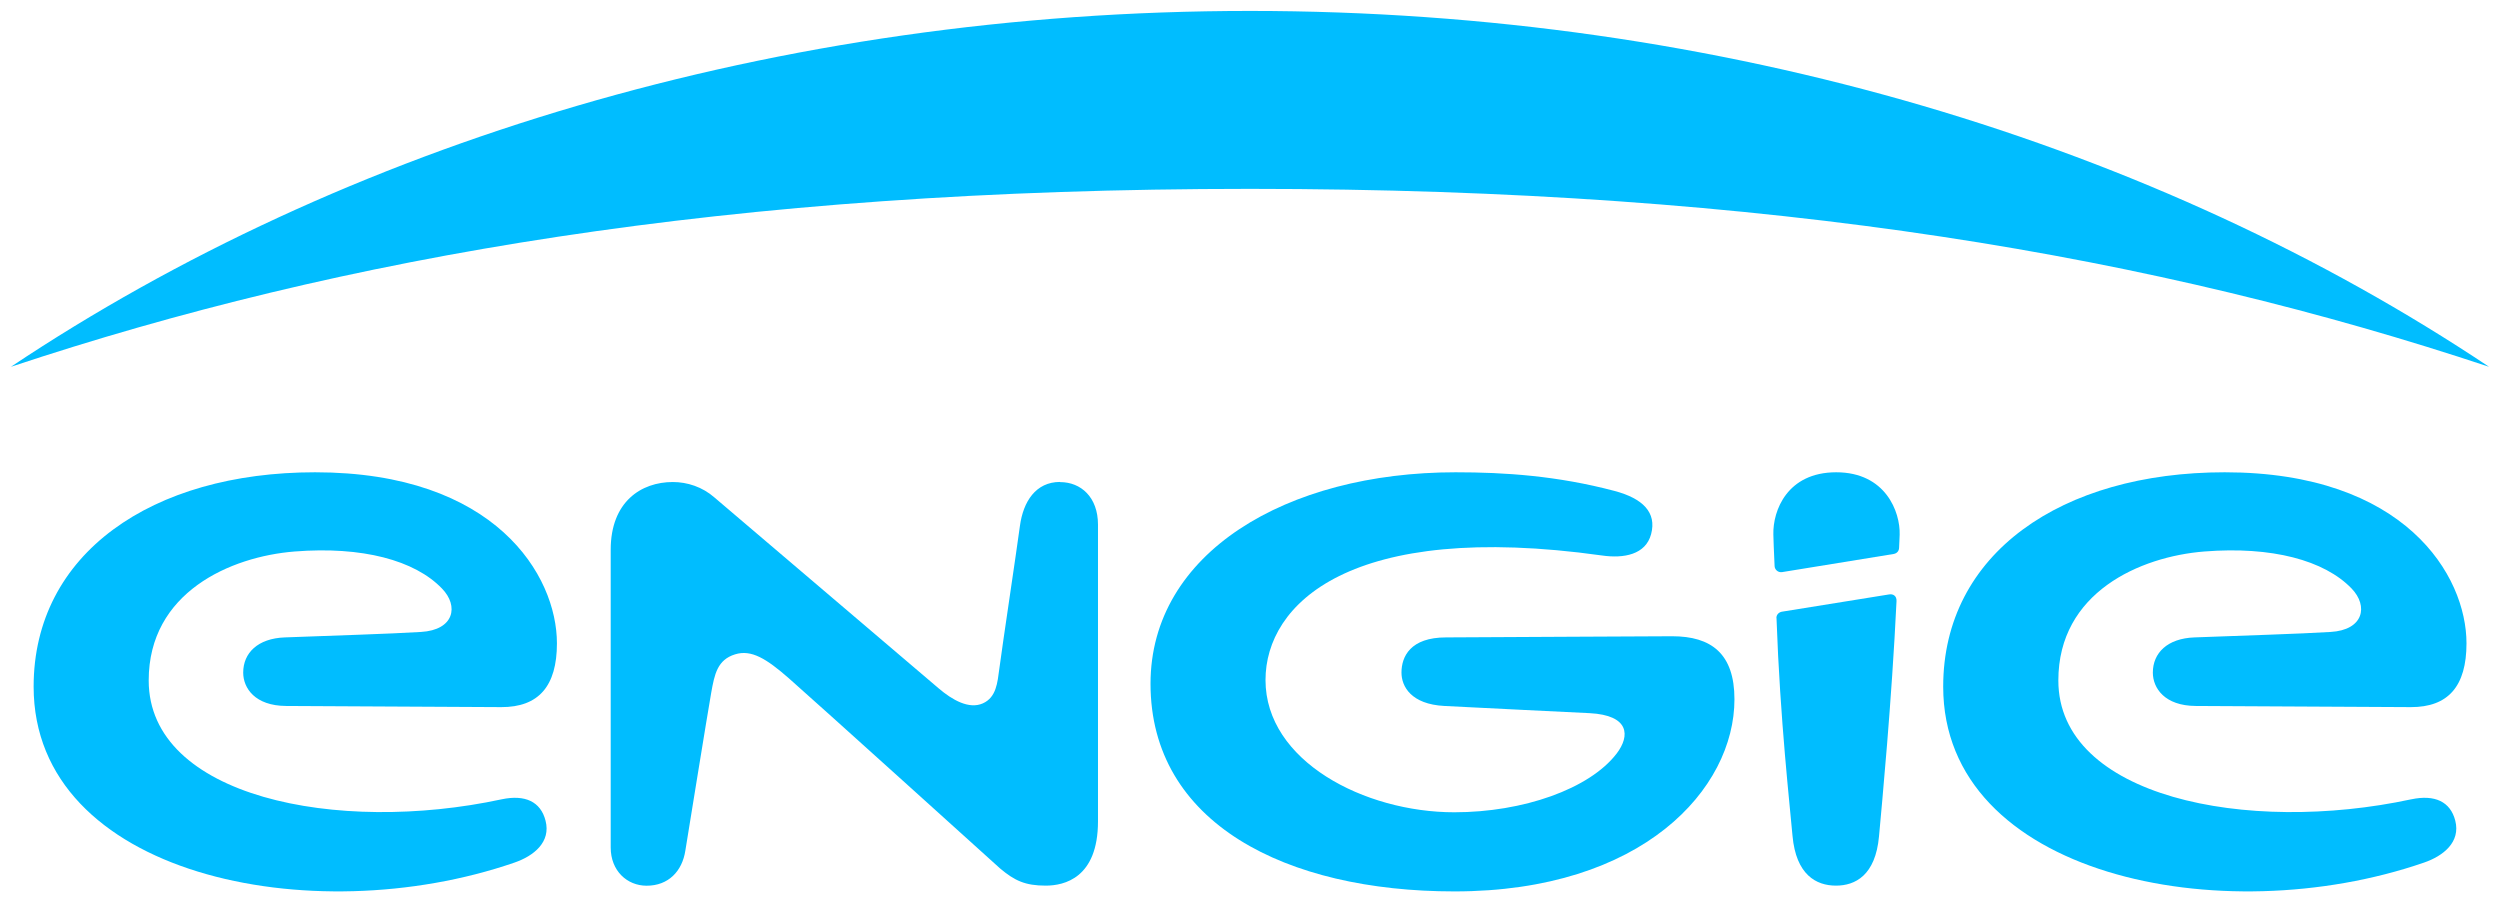
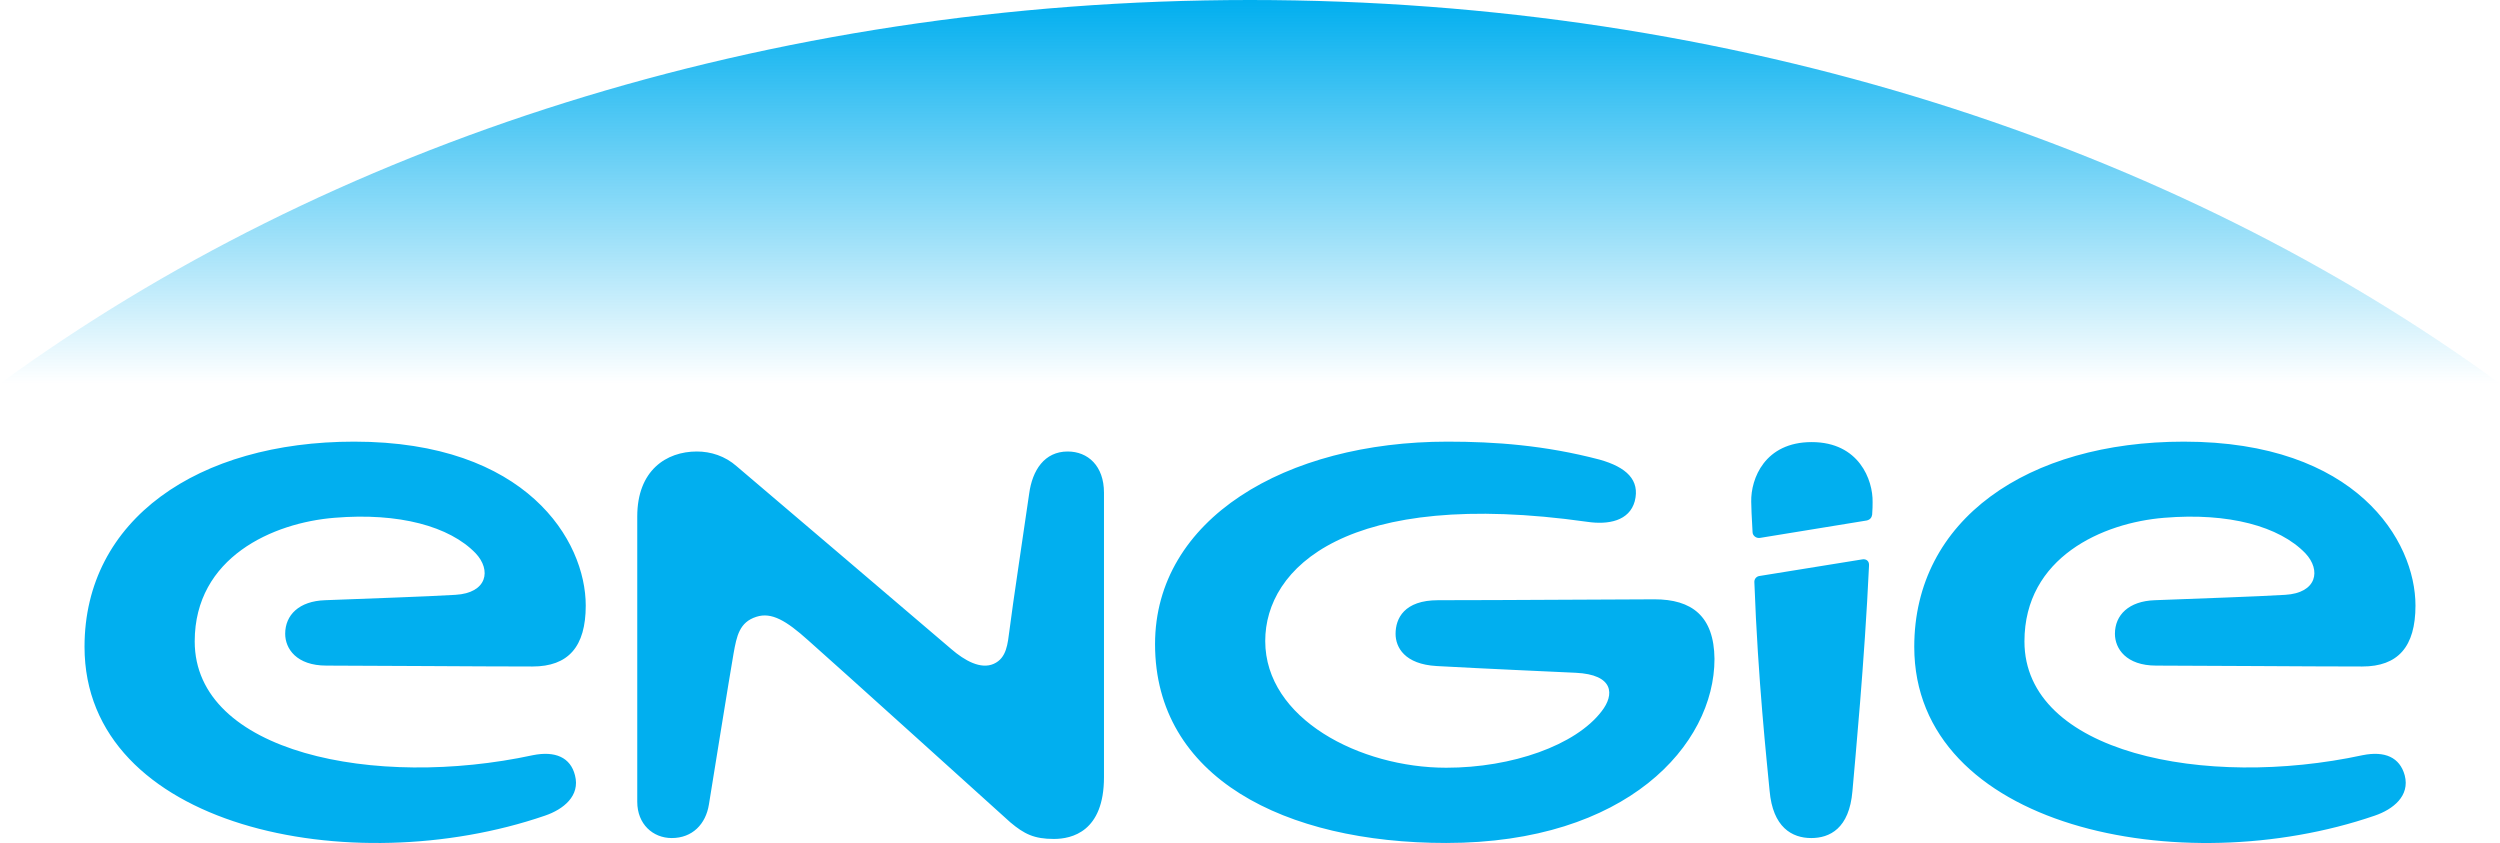
- <svg xmlns="http://www.w3.org/2000/svg" width="114.385" height="41.287" viewBox="0 0 30.264 10.924" version="1.1" id="svg16">
-   <defs id="defs10">
-     <clipPath id="clip3-1">
-       <path d="m 555,788 h 17.336 v 17 H 555 Z m 0,0" id="path16879" />
-     </clipPath>
-     <clipPath id="clip4-5">
-       <path d="M 289.355,772.789 H 325 V 781 h -35.645 z m 0,0" id="path16882" />
-     </clipPath>
-     <clipPath id="clip5-9">
-       <path d="M 289.355,784 H 325 v 35.656 h -35.645 z m 0,0" id="path16885" />
-     </clipPath>
-   </defs>
-   <g id="layer1" transform="translate(7.340348,-123.0192)">
-     <g id="g20553" transform="translate(-76.84961,-0.9014206)">
-       <path style="fill:#00bdff;fill-opacity:1;fill-rule:nonzero;stroke:none;stroke-width:0.353" d="m 99.641,128.361 c -4.02,-2.683 -9.265,-4.308 -15,-4.308 -5.737,0 -10.98,1.625 -15,4.308 3.998,-1.328 8.672,-2.154 15,-2.154 6.328,0 11.002,0.825 15,2.154" id="path17935" />
-       <path style="fill:#00bdff;fill-opacity:1;fill-rule:nonzero;stroke:none;stroke-width:0.353" d="m 82.342,129.755 c -0.295,0 -0.446,0.238 -0.486,0.532 -0.043,0.322 -0.212,1.443 -0.249,1.727 -0.023,0.171 -0.036,0.349 -0.201,0.422 -0.165,0.073 -0.367,-0.039 -0.537,-0.185 -0.171,-0.146 -2.711,-2.308 -2.711,-2.308 -0.146,-0.128 -0.329,-0.187 -0.504,-0.187 -0.383,0 -0.752,0.238 -0.752,0.82 v 3.605 c 0,0.281 0.198,0.462 0.435,0.462 0.262,0 0.431,-0.174 0.469,-0.427 0,0 0.278,-1.718 0.313,-1.911 0.04,-0.222 0.074,-0.397 0.289,-0.463 0.196,-0.061 0.379,0.052 0.653,0.292 0.27,0.236 2.556,2.301 2.556,2.301 0.175,0.147 0.303,0.207 0.551,0.207 0.223,0 0.633,-0.091 0.633,-0.779 v -3.591 c 0,-0.333 -0.207,-0.515 -0.458,-0.515" id="path17937" />
-       <path style="fill:#00bdff;fill-opacity:1;fill-rule:nonzero;stroke:none;stroke-width:0.353" d="m 98.699,133.597 c -1.993,0.429 -4.272,-0.029 -4.272,-1.439 0,-1.065 0.988,-1.499 1.767,-1.561 0.816,-0.065 1.454,0.106 1.783,0.448 0.205,0.212 0.147,0.503 -0.255,0.526 -0.371,0.023 -1.068,0.044 -1.647,0.066 -0.329,0.012 -0.504,0.189 -0.504,0.426 0,0.187 0.142,0.402 0.52,0.404 0.543,0.003 1.92,0.011 2.603,0.014 0.452,0.001 0.674,-0.252 0.674,-0.772 0,-0.823 -0.746,-2.071 -2.927,-2.071 -1.977,0 -3.408,0.985 -3.408,2.595 0,2.282 3.36,2.979 5.821,2.13 0.233,-0.08 0.445,-0.248 0.378,-0.508 -0.059,-0.23 -0.248,-0.318 -0.532,-0.258" id="path17939" />
-       <path style="fill:#00bdff;fill-opacity:1;fill-rule:nonzero;stroke:none;stroke-width:0.353" d="m 75.582,133.597 c -1.993,0.429 -4.273,-0.029 -4.273,-1.439 0,-1.065 0.988,-1.499 1.767,-1.561 0.817,-0.065 1.455,0.106 1.783,0.448 0.207,0.212 0.149,0.503 -0.255,0.526 -0.371,0.023 -1.067,0.044 -1.647,0.066 -0.328,0.012 -0.504,0.189 -0.504,0.426 0,0.187 0.142,0.402 0.52,0.404 0.543,0.003 1.921,0.011 2.604,0.014 0.451,0.001 0.674,-0.252 0.674,-0.772 0,-0.823 -0.746,-2.071 -2.928,-2.071 -1.976,0 -3.407,0.985 -3.407,2.595 0,2.282 3.36,2.979 5.821,2.13 0.233,-0.08 0.444,-0.248 0.376,-0.508 -0.059,-0.23 -0.248,-0.318 -0.531,-0.258" id="path17941" />
-       <path style="fill:#00bdff;fill-opacity:1;fill-rule:nonzero;stroke:none;stroke-width:0.353" d="m 91.015,131.403 c 0.044,1.244 0.163,2.277 0.194,2.638 0.043,0.467 0.284,0.601 0.526,0.601 0.232,0 0.478,-0.123 0.521,-0.597 0.036,-0.398 0.154,-1.63 0.212,-2.848 0.003,-0.062 -0.041,-0.09 -0.092,-0.08 l -1.297,0.209 c -0.039,0.008 -0.066,0.039 -0.065,0.077" id="path17943" />
-       <path style="fill:#00bdff;fill-opacity:1;fill-rule:nonzero;stroke:none;stroke-width:0.353" d="m 91.738,129.638 c -0.595,0 -0.768,0.466 -0.761,0.752 0,0.054 0.007,0.2 0.015,0.383 0.001,0.041 0.039,0.08 0.088,0.074 l 1.353,-0.22 c 0.044,-0.008 0.065,-0.04 0.066,-0.074 0.004,-0.063 0.005,-0.13 0.007,-0.16 0.008,-0.274 -0.169,-0.755 -0.769,-0.755" id="path17945" />
-       <path style="fill:#00bdff;fill-opacity:1;fill-rule:nonzero;stroke:none;stroke-width:0.353" d="m 89.75,131.623 c -0.452,0 -1.844,0.011 -2.735,0.014 -0.433,0 -0.54,0.233 -0.54,0.426 0,0.167 0.116,0.383 0.52,0.404 0.615,0.032 1.396,0.069 1.757,0.087 0.485,0.025 0.492,0.274 0.328,0.489 -0.329,0.429 -1.133,0.711 -1.965,0.711 -1.089,0 -2.286,-0.62 -2.286,-1.601 0,-0.921 1.025,-1.935 4.071,-1.508 0.267,0.039 0.531,-0.01 0.597,-0.258 0.07,-0.263 -0.101,-0.433 -0.446,-0.524 -0.69,-0.182 -1.32,-0.225 -1.921,-0.225 -2.049,0 -3.693,0.978 -3.693,2.56 0,1.687 1.637,2.514 3.679,2.514 2.279,0 3.39,-1.242 3.39,-2.326 0,-0.553 -0.281,-0.763 -0.754,-0.763" id="path17947" />
-     </g>
-   </g>
+ <svg xmlns="http://www.w3.org/2000/svg" width="2500" height="843" viewBox="0 0 558 188.205">
+   <linearGradient id="a" gradientUnits="userSpaceOnUse" x1="-25.968" y1="486.193" x2="-25.968" y2="487.193" gradientTransform="matrix(558 0 0 -85.6 14768.863 41703.723)">
+     <stop offset="0" stop-color="#01afef" stop-opacity="0" />
+     <stop offset="1" stop-color="#01afef" />
+   </linearGradient>
+   <path fill="url(#a)" d="M558 85.6C485.3 32.5 387.1 0 279 0S72.7 32.5 0 85.6h558z" />
+   <path fill="#01AFEF" d="M238.3 100.8c-5.2 0-7.9 4.2-8.6 9.4-.801 5.7-3.801 25.5-4.4 30.5-.4 3-.6 6.2-3.5 7.5s-6.5-.7-9.5-3.3c-3-2.601-47.9-40.801-47.9-40.801-2.6-2.3-5.8-3.3-8.899-3.3-6.8 0-13.3 4.2-13.3 14.5V179c0 5 3.5 8.1 7.699 8.1 4.601 0 7.601-3.1 8.301-7.5 0 0 4.899-30.399 5.5-33.699.699-3.9 1.3-7 5.1-8.2 3.4-1.101 6.7.899 11.5 5.2 4.8 4.199 45.2 40.699 45.2 40.699 3.1 2.601 5.3 3.7 9.7 3.7 4 0 11.199-1.6 11.199-13.8V110c0-6-3.6-9.2-8.1-9.2zm289.1 67.8c-35.2 7.601-75.5-.5-75.5-25.399 0-18.8 17.5-26.5 31.2-27.601 14.4-1.199 25.7 1.9 31.5 7.9 3.6 3.801 2.6 8.9-4.5 9.301-6.6.399-18.9.799-29.1 1.199-5.801.2-8.9 3.301-8.9 7.5 0 3.301 2.5 7.1 9.2 7.1 9.6 0 33.899.201 46 .201 8 0 11.899-4.4 11.899-13.601 0-14.5-13.199-36.6-51.699-36.6-34.9 0-60.2 17.4-60.2 45.801 0 40.3 59.399 52.6 102.8 37.699 4.1-1.399 7.9-4.399 6.7-9-1.101-4-4.4-5.5-9.4-4.5zm-408.5 0c-35.2 7.6-75.5-.5-75.5-25.4 0-18.8 17.5-26.5 31.2-27.601 14.4-1.199 25.7 1.9 31.5 7.9 3.601 3.801 2.601 8.9-4.5 9.301-6.6.4-18.9.8-29.1 1.2-5.8.2-8.9 3.301-8.9 7.5 0 3.301 2.5 7.1 9.2 7.1 9.6 0 33.9.201 46 .201 8 0 11.9-4.4 11.9-13.601 0-14.5-13.2-36.601-51.7-36.601-34.9 0-60.2 17.4-60.2 45.801 0 40.3 59.4 52.6 102.8 37.699 4.101-1.399 7.9-4.399 6.7-9-1-3.999-4.4-5.499-9.4-4.499zm272.7-38.7c.8 22 2.8 40.199 3.4 46.6.699 8.2 5 10.6 9.3 10.6 4.1 0 8.5-2.1 9.2-10.5.6-7 2.699-28.8 3.699-50.3.101-1.1-.699-1.6-1.6-1.399l-22.9 3.699a1.3 1.3 0 0 0-1.099 1.3zm12.8-31.2c-10.5 0-13.6 8.2-13.5 13.3 0 .9.101 3.5.3 6.801 0 .699.7 1.399 1.601 1.299l23.899-3.899c.801-.2 1.101-.7 1.2-1.3.1-1.1.1-2.301.1-2.801.1-4.9-3-13.4-13.6-13.4zm-35.1 35.101c-8 0-32.601.199-48.3.199-7.601 0-9.5 4.1-9.5 7.5 0 3 2 6.801 9.199 7.2 10.9.601 24.7 1.2 31 1.5 8.601.399 8.7 4.899 5.801 8.601-5.801 7.6-20 12.6-34.7 12.6-19.2 0-40.4-10.9-40.4-28.301 0-16.299 18.101-34.199 71.9-26.6 4.7.7 9.399-.199 10.6-4.6 1.2-4.7-1.8-7.6-7.899-9.301-12.2-3.199-23.301-4-33.9-4-36.2 0-65.3 17.301-65.3 45.201 0 29.799 28.9 44.399 65 44.399 40.3 0 59.899-21.899 59.899-41.101-.1-9.598-5.1-13.298-13.4-13.297z" />
</svg>
